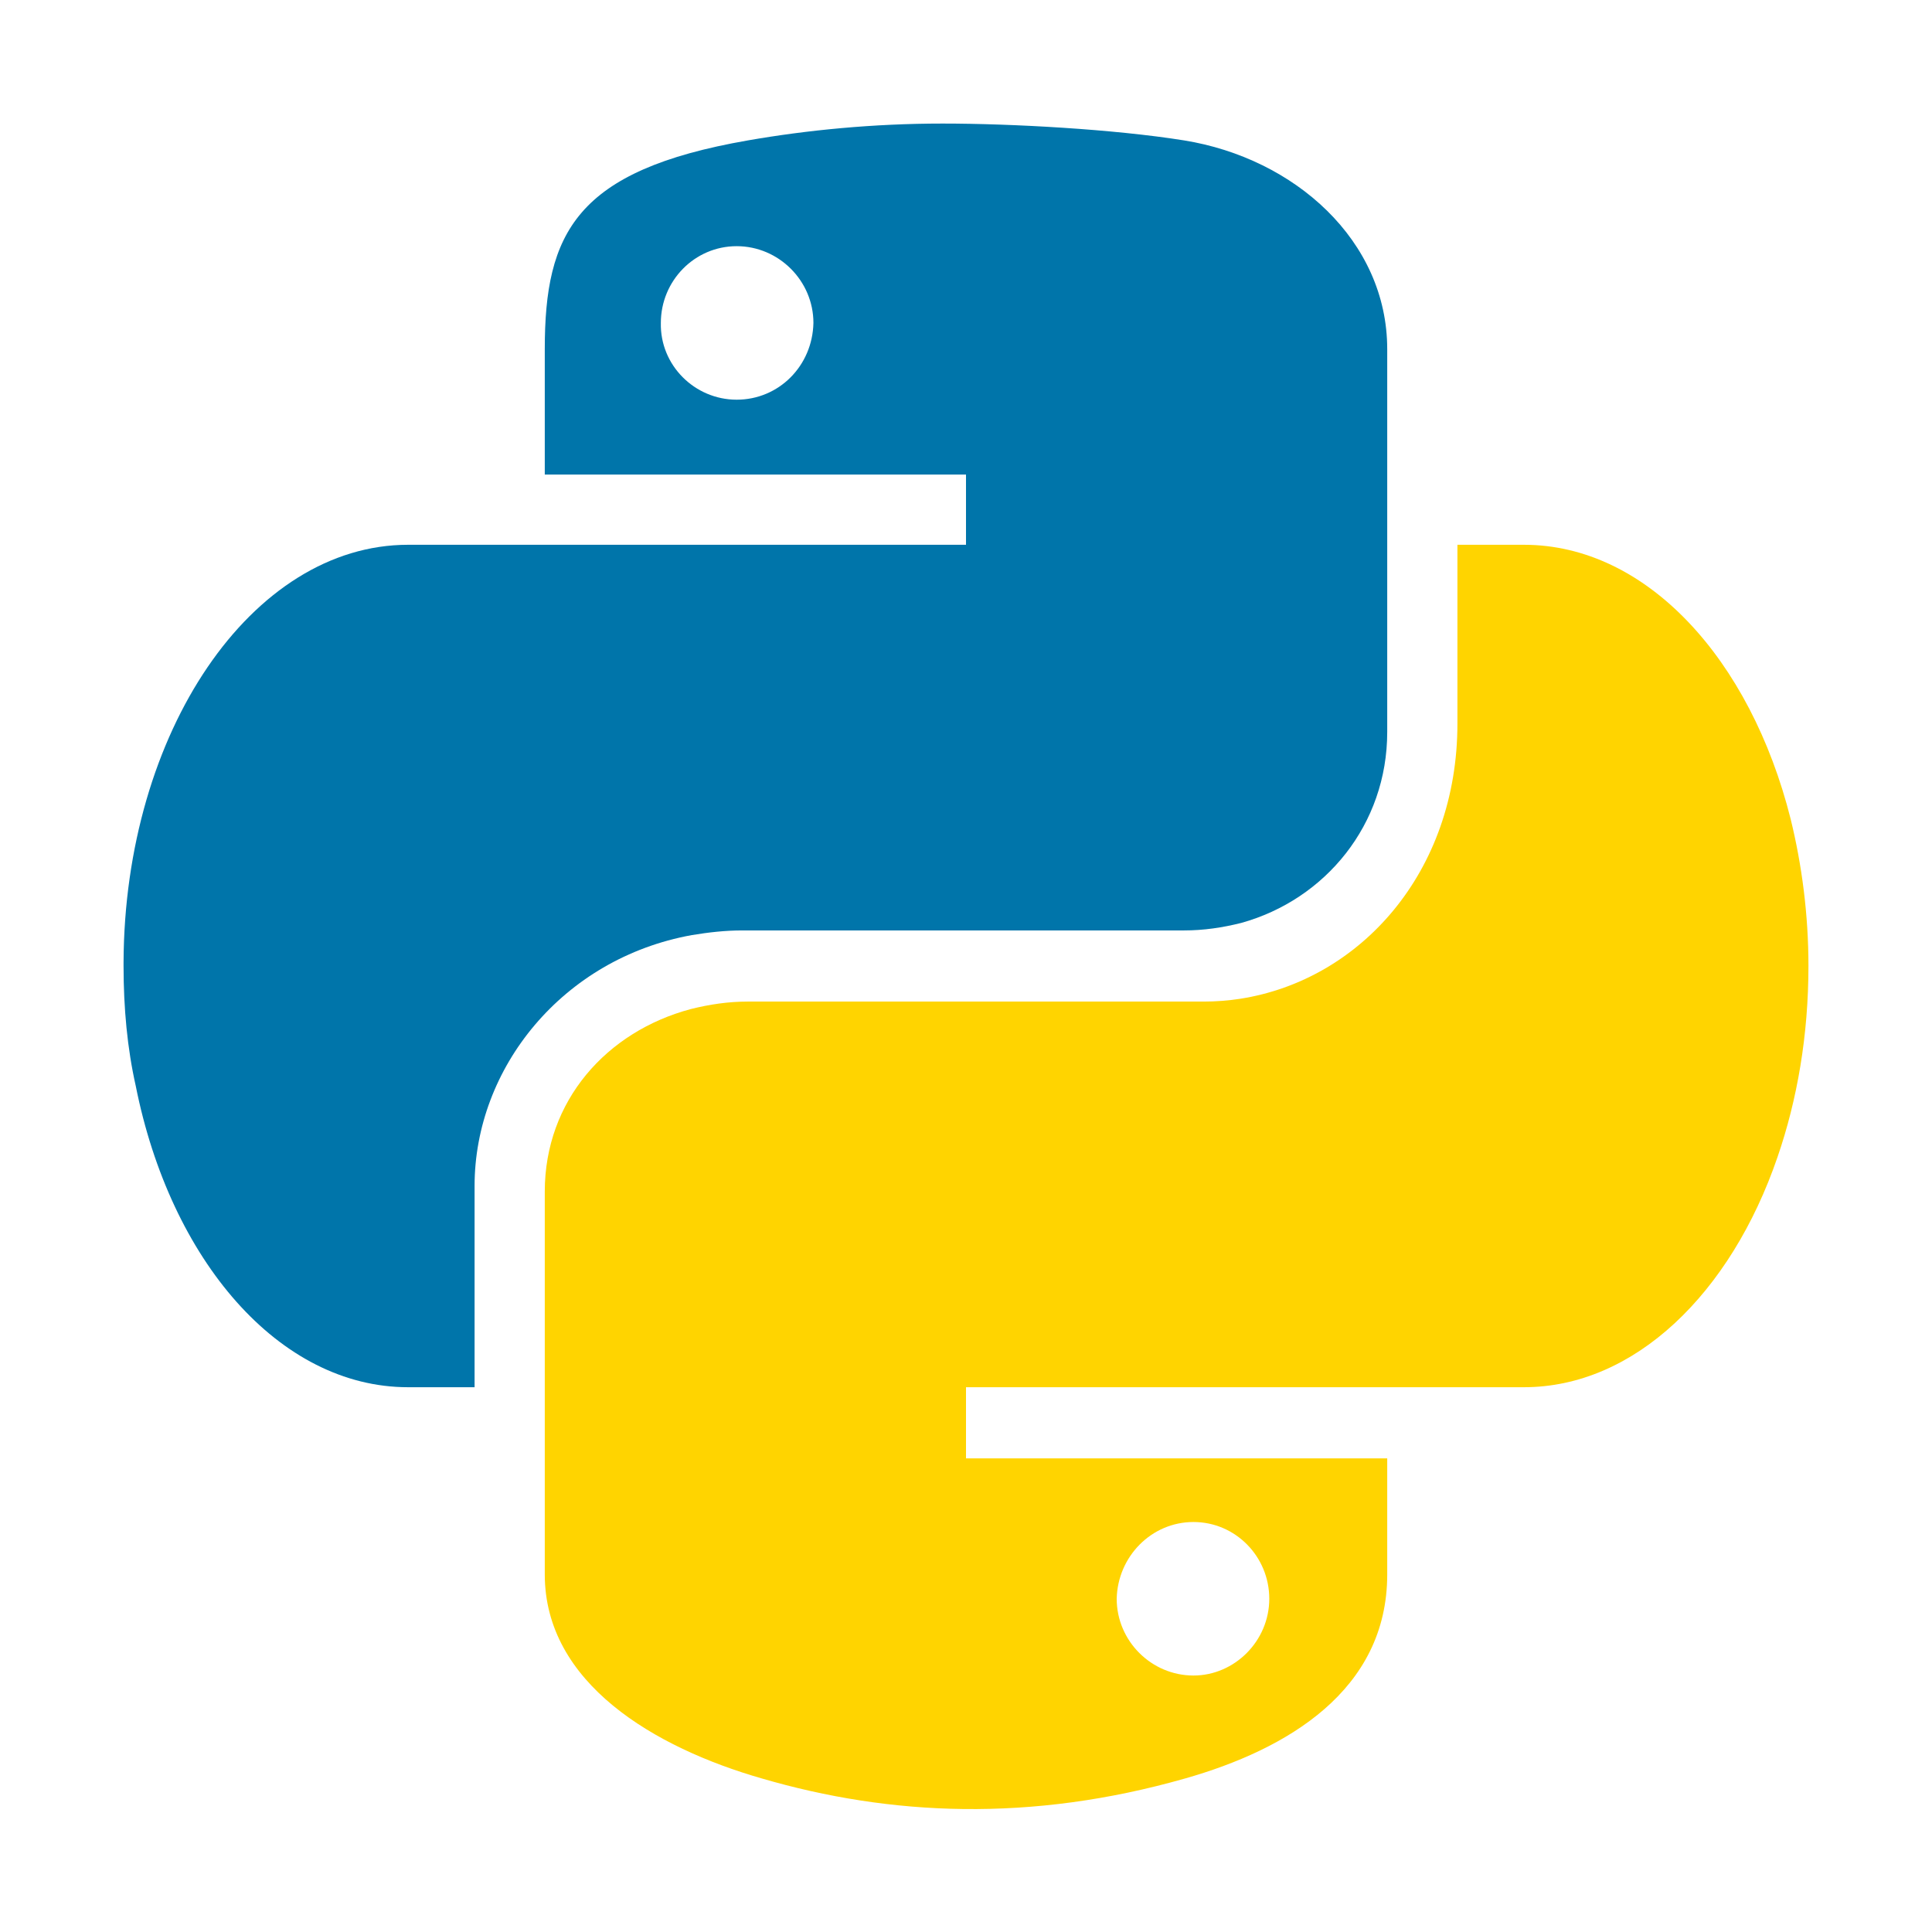
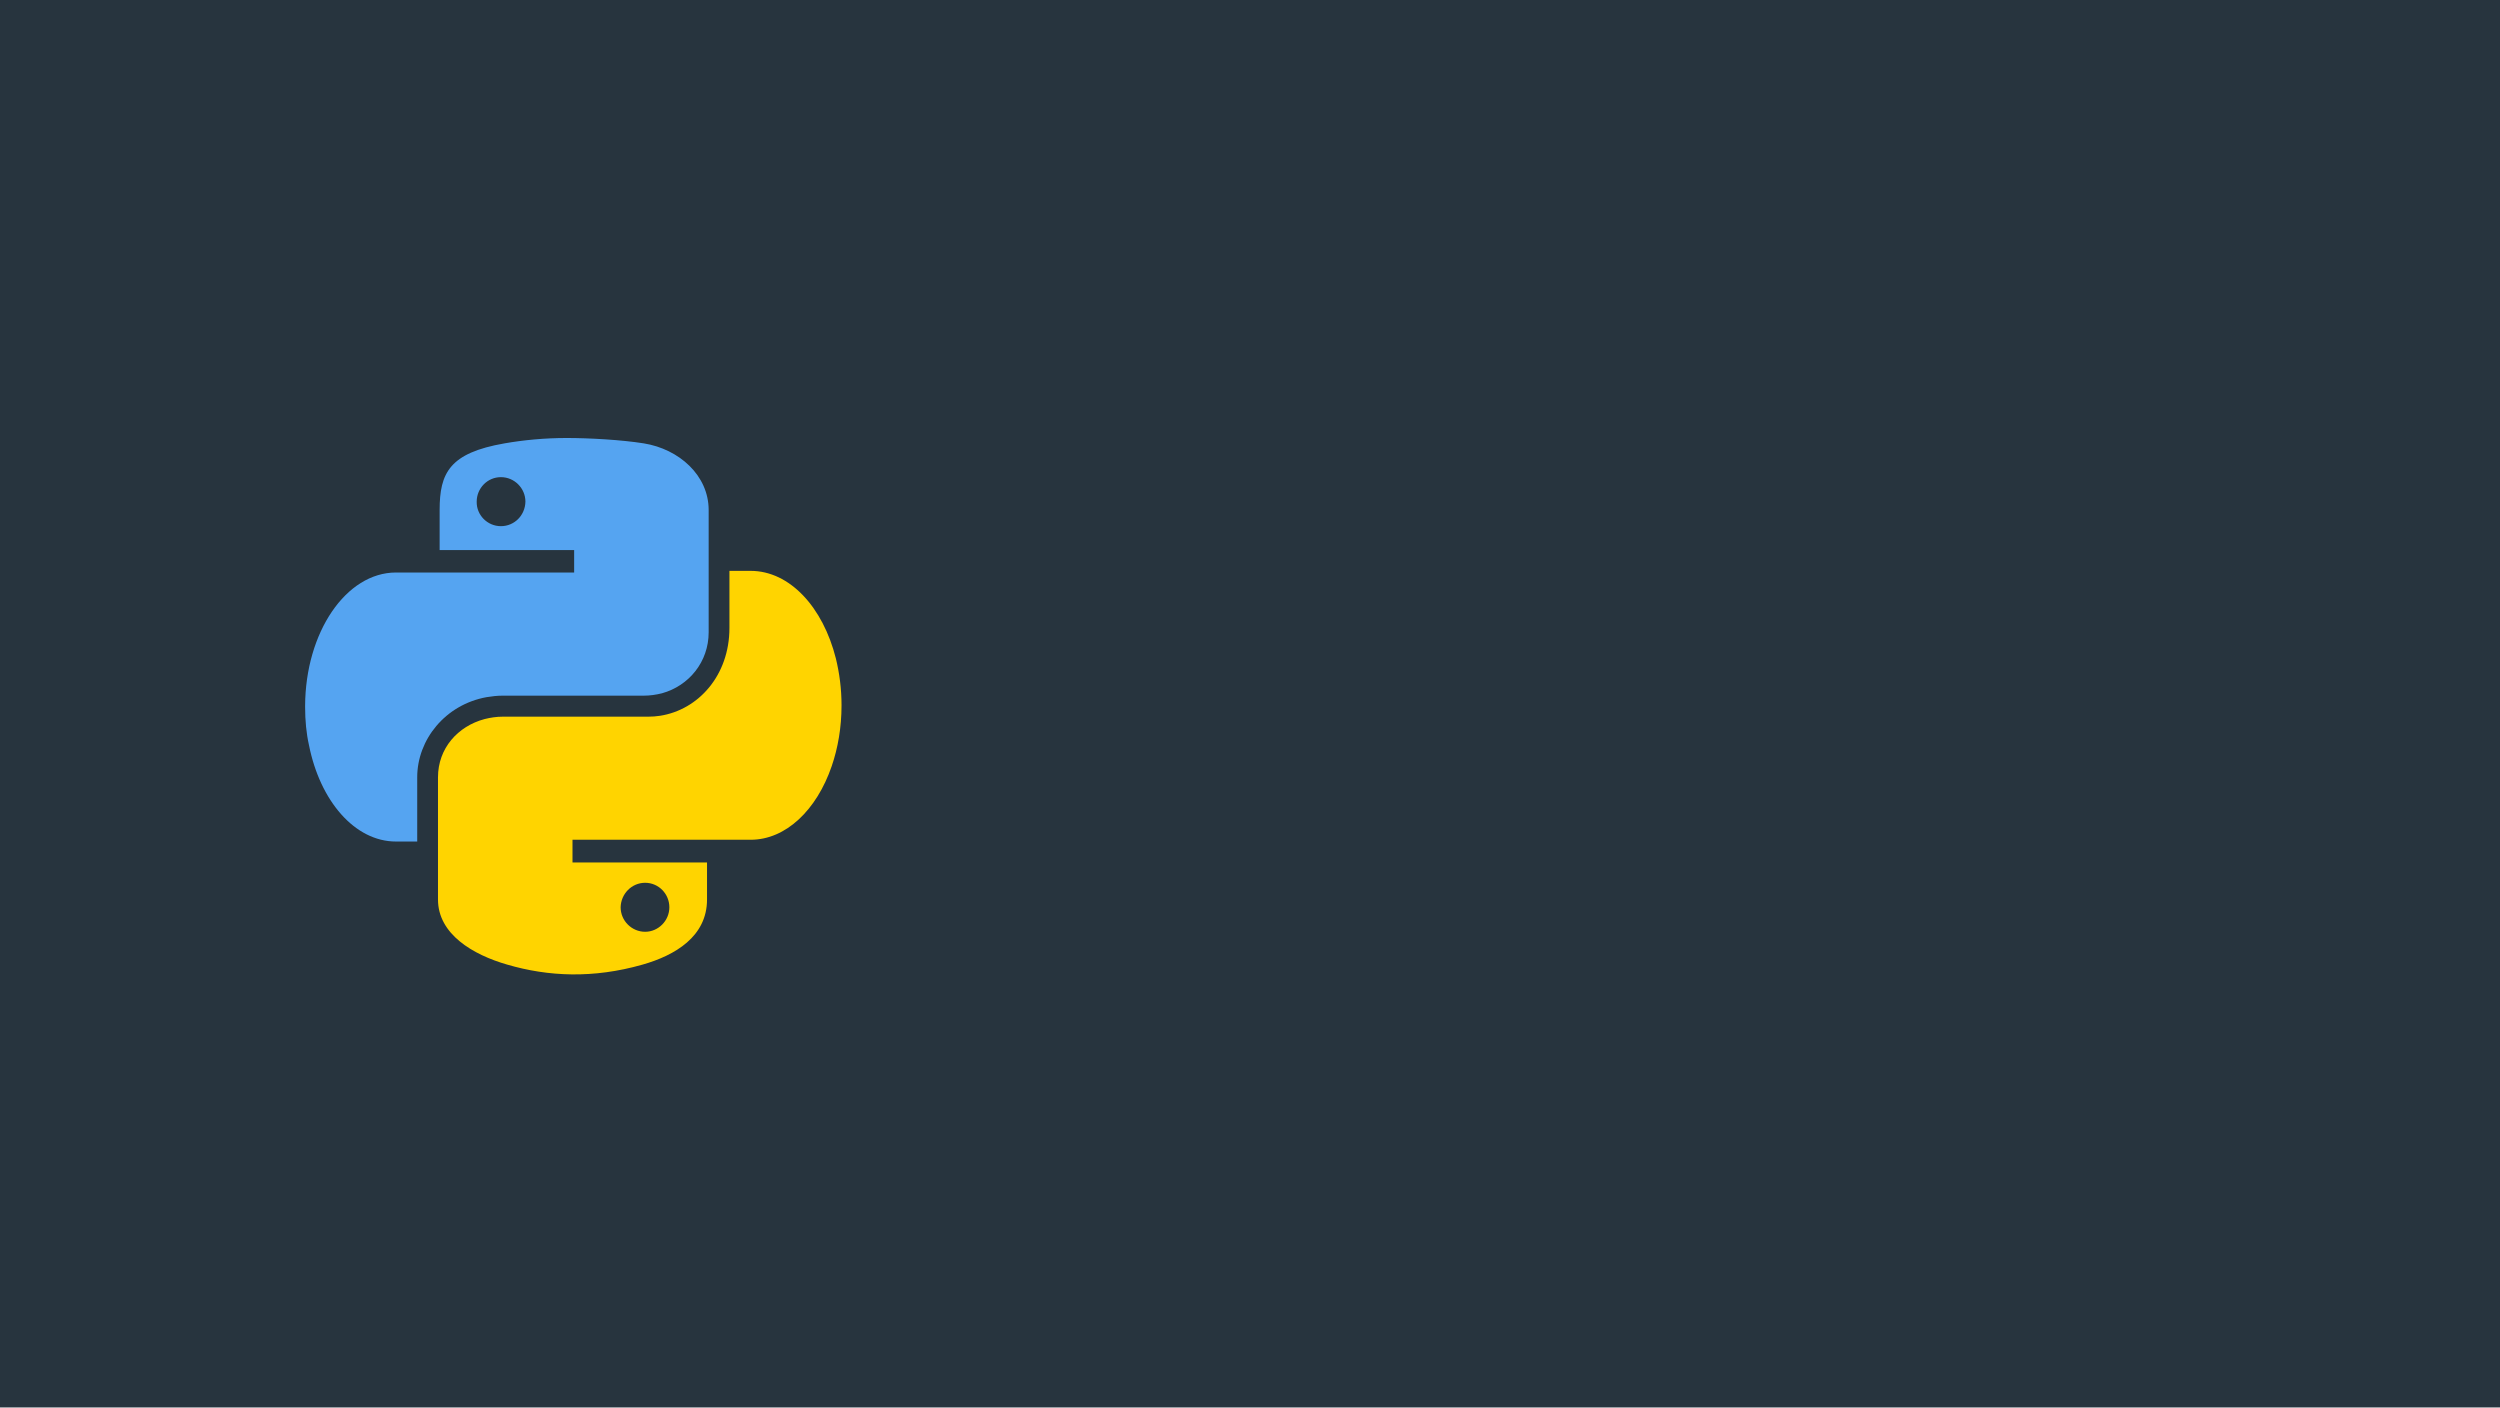
- <svg xmlns="http://www.w3.org/2000/svg" t="1689239984769" class="icon" viewBox="0 0 1024 1024" version="1.1" p-id="6931" width="200" height="200">
-   <path d="M366.635 495.628c8.93-1.488 17.86-2.481 26.791-2.481h-7.442 241.613c10.419 0 20.341-1.488 30.264-3.969 44.651-12.403 77.395-52.093 77.395-101.21V185.054c0-57.55-49.116-101.21-107.659-110.636-37.209-5.954-91.287-8.93-128-8.93-36.713 0-71.938 3.473-103.194 8.93C305.116 90.294 288.744 123.534 288.744 185.054v66.481h223.256V288.744H216.31C133.457 288.744 65.984 387.969 65.487 510.015v1.984c0 22.326 1.984 43.659 6.45 63.504C90.294 667.783 147.844 735.256 216.31 735.256h35.225v-106.667c0-62.512 46.636-120.558 115.101-132.962z m23.814-283.784c-22.326 0-40.682-18.357-40.186-40.682 0-22.326 17.86-40.682 40.186-40.682s40.682 18.357 40.682 40.682c-0.496 22.822-18.357 40.682-40.682 40.682z" fill="#0075AA" p-id="6932" />
-   <path d="M949.086 434.108C927.753 349.271 872.683 288.744 807.691 288.744h-35.225v94.76c0 78.884-51.597 135.938-115.101 145.861-6.45 0.992-12.899 1.488-19.349 1.488H396.403c-10.419 0-20.341 1.488-30.264 3.969-44.651 11.907-77.395 48.62-77.395 96.744V834.481c0 57.55 58.047 91.783 115.101 108.155 67.969 19.845 142.388 23.318 224.249 0 54.078-15.38 107.163-46.636 107.163-108.155v-61.52h-223.256V735.256h295.69c58.543 0 109.644-49.612 134.45-122.047 10.419-30.264 16.372-64.496 16.372-101.21 0-27.287-3.473-53.581-9.426-77.892z m-316.528 372.59c22.326 0 40.186 18.357 40.186 40.682 0 22.326-18.357 40.682-40.186 40.682-22.326 0-40.682-18.357-40.682-40.682 0.496-22.326 18.357-40.682 40.682-40.682z" fill="#FFD400" p-id="6933" />
+ <svg xmlns="http://www.w3.org/2000/svg" fill="none" version="1.1" width="508" height="286" viewBox="0 0 508 286">
+   <defs>
+     <clipPath id="master_svg0_175_01537">
+       <rect x="0" y="0" width="508" height="286" rx="0" />
+     </clipPath>
+   </defs>
+   <g clip-path="url(#master_svg0_175_01537)">
+     <rect x="0" y="0" width="508" height="286" rx="0" fill="#27343E" fill-opacity="1" />
+     <g>
+       <path d="M98.87,141.662C99.963,141.48,101.056,141.358,102.15,141.358L101.239,141.358L130.819,141.358C132.095,141.358,133.31,141.176,134.524,140.873C139.991,139.354,144,134.495,144,128.481L144,103.638C144,96.593,137.987,91.247,130.819,90.093C126.264,89.364,119.643,89,115.148,89C110.653,89,106.341,89.425,102.514,90.093C91.338,92.037,89.333,96.107,89.333,103.638L89.333,111.778L116.667,111.778L116.667,116.333L80.465,116.333C70.321,116.333,62.061,128.481,62,143.424L62,143.667C62,146.4,62.243,149.012,62.79,151.441C65.037,162.739,72.083,171,80.465,171L84.778,171L84.778,157.941C84.778,150.287,90.487,143.181,98.87,141.662ZM101.785,106.918C99.052,106.918,96.804,104.671,96.865,101.938C96.865,99.204,99.052,96.957,101.785,96.957C104.519,96.957,106.766,99.204,106.766,101.938C106.705,104.732,104.519,106.918,101.785,106.918Z" fill="#55A4F1" fill-opacity="1" />
+     </g>
+     <g>
+       <path d="M169.846,133.788C167.234,123.407,160.492,116,152.535,116L148.222,116L148.222,127.596C148.222,137.249,141.905,144.23,134.13,145.445C133.341,145.566,132.551,145.627,131.762,145.627L102.181,145.627C100.905,145.627,99.69,145.809,98.476,146.112C93.009,147.569,89,152.062,89,157.951L89,182.781C89,189.824,96.107,194.013,103.092,196.016C111.413,198.445,120.525,198.87,130.547,196.016C137.167,194.134,143.667,190.309,143.667,182.781L143.667,175.253L116.333,175.253L116.333,170.639L152.535,170.639C159.702,170.639,165.959,164.568,168.996,155.704C170.271,152.001,171,147.812,171,143.32C171,139.981,170.575,136.763,169.846,133.788ZM131.093,179.382C133.827,179.382,136.013,181.628,136.013,184.36C136.013,187.092,133.766,189.338,131.093,189.338C128.36,189.338,126.113,187.092,126.113,184.36C126.173,181.628,128.36,179.382,131.093,179.382Z" fill="#FFD400" fill-opacity="1" />
+     </g>
+   </g>
</svg>
